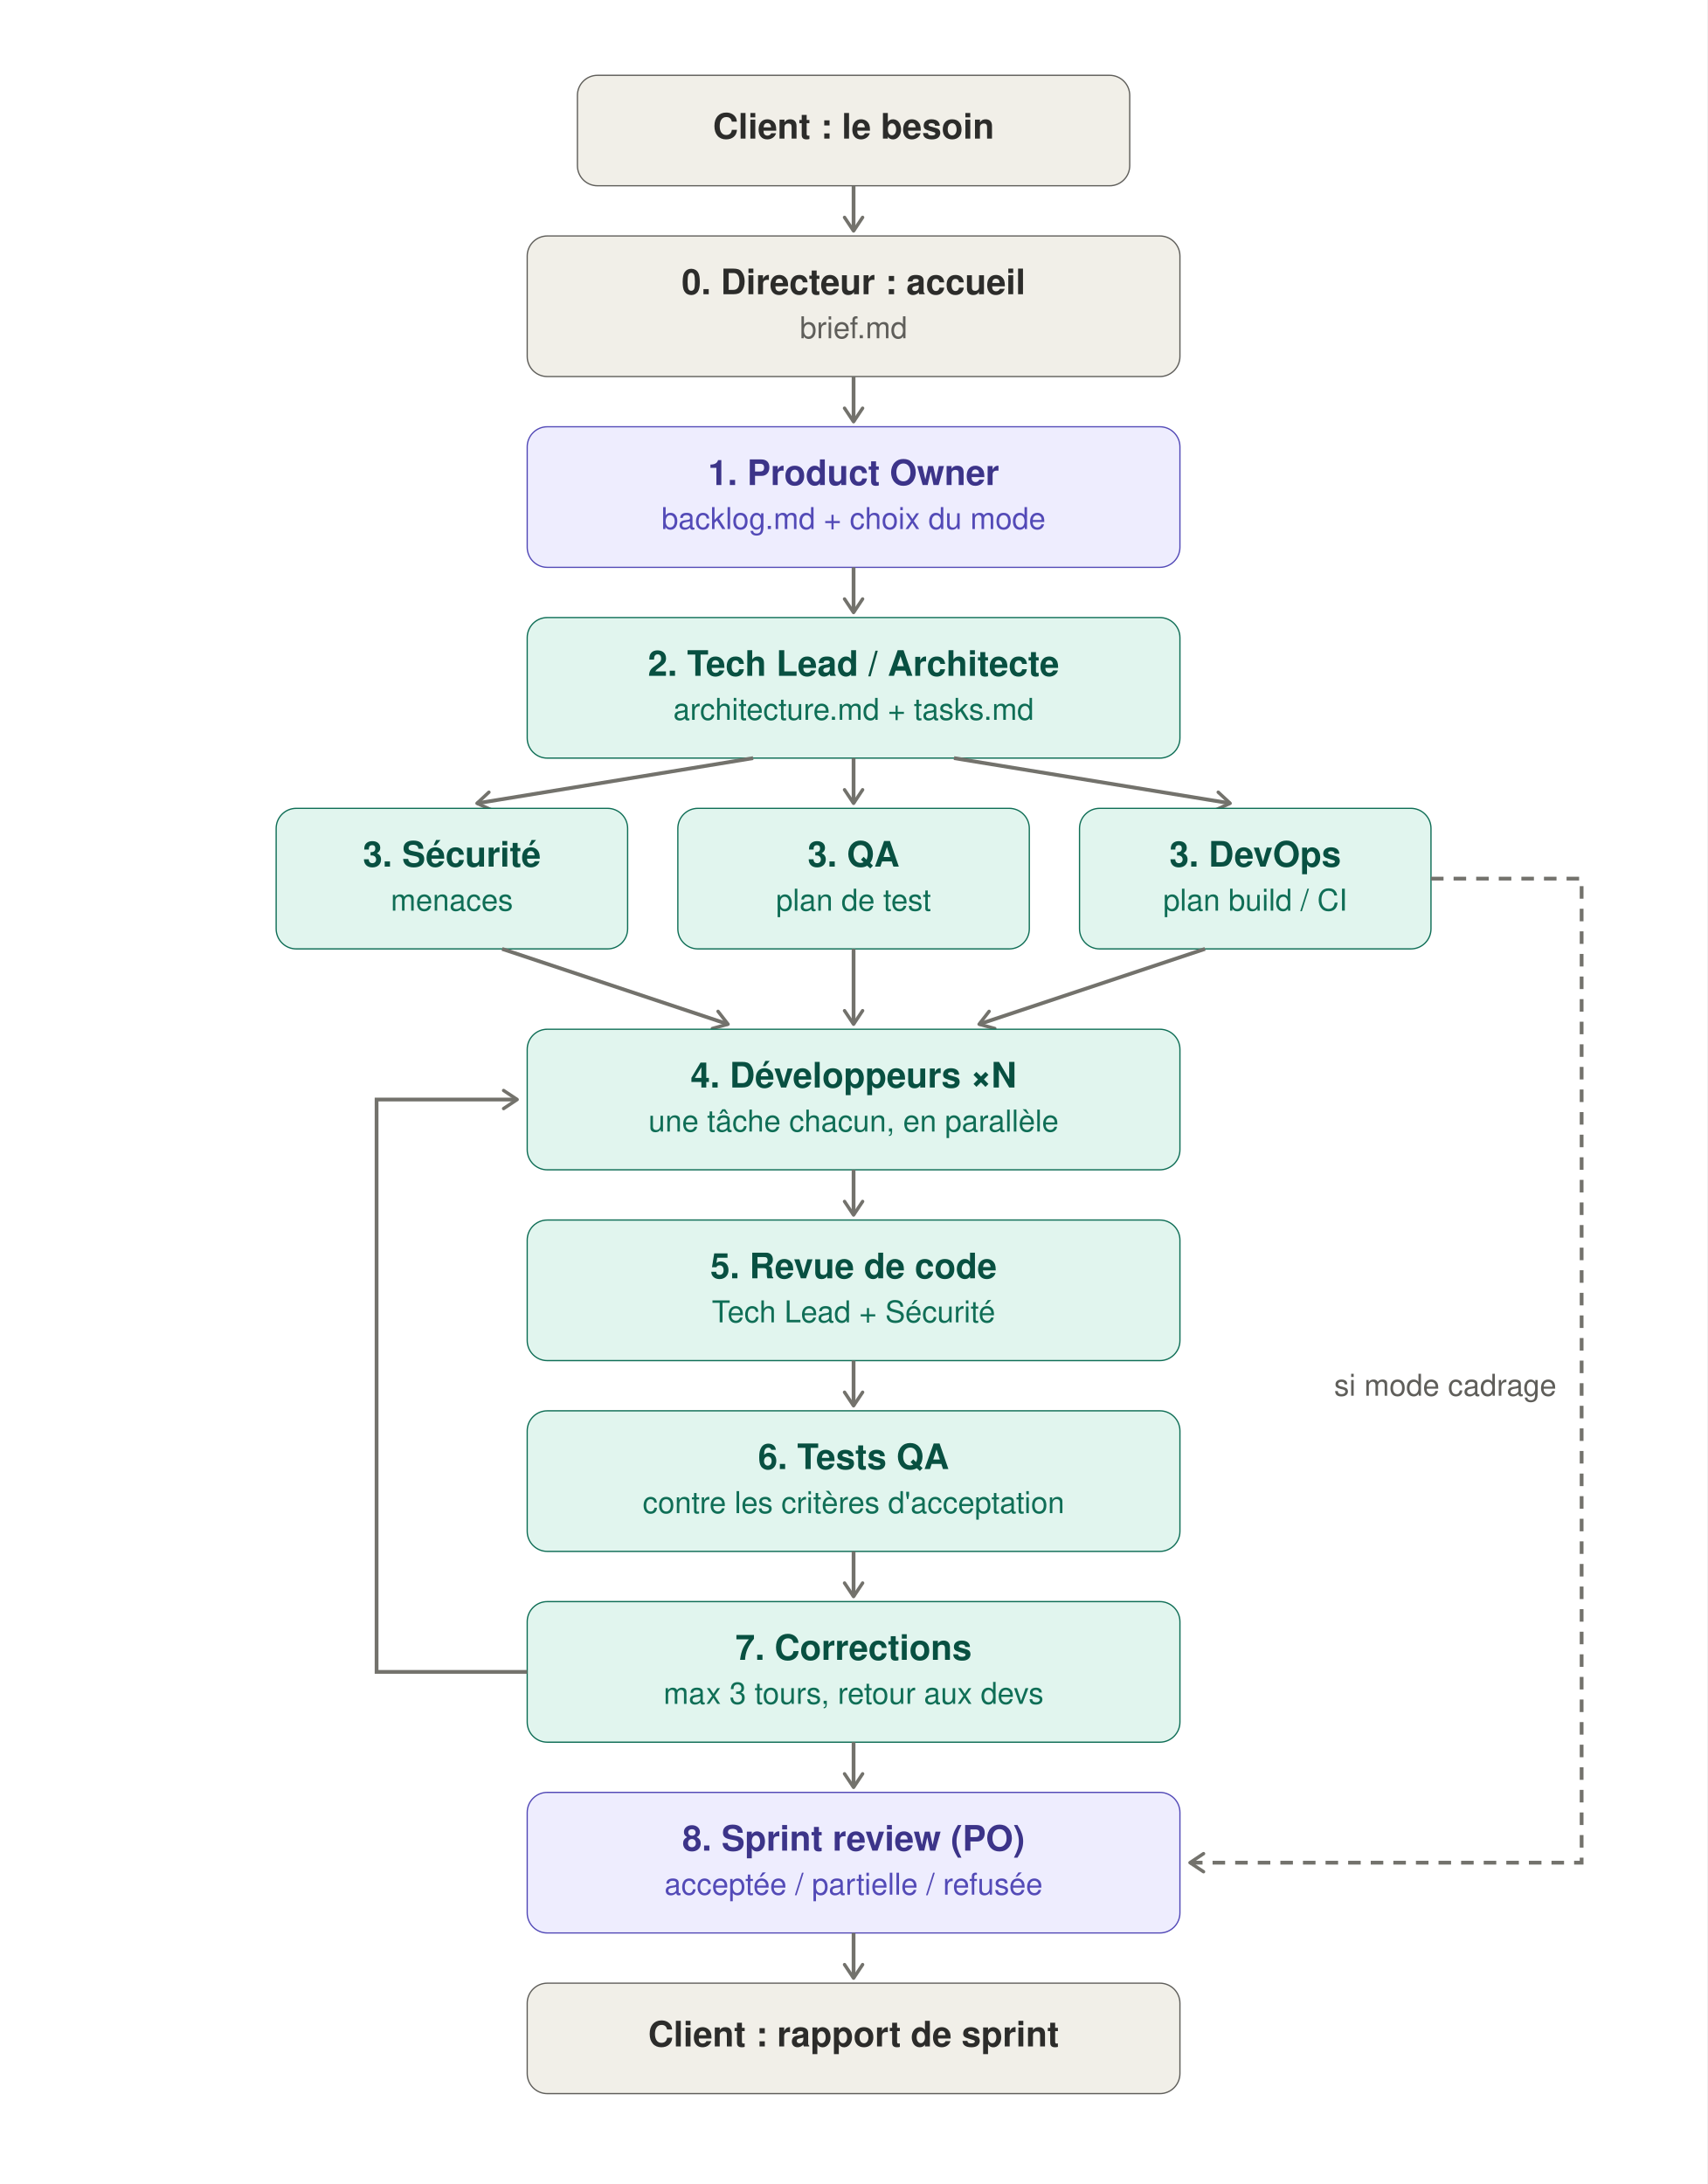
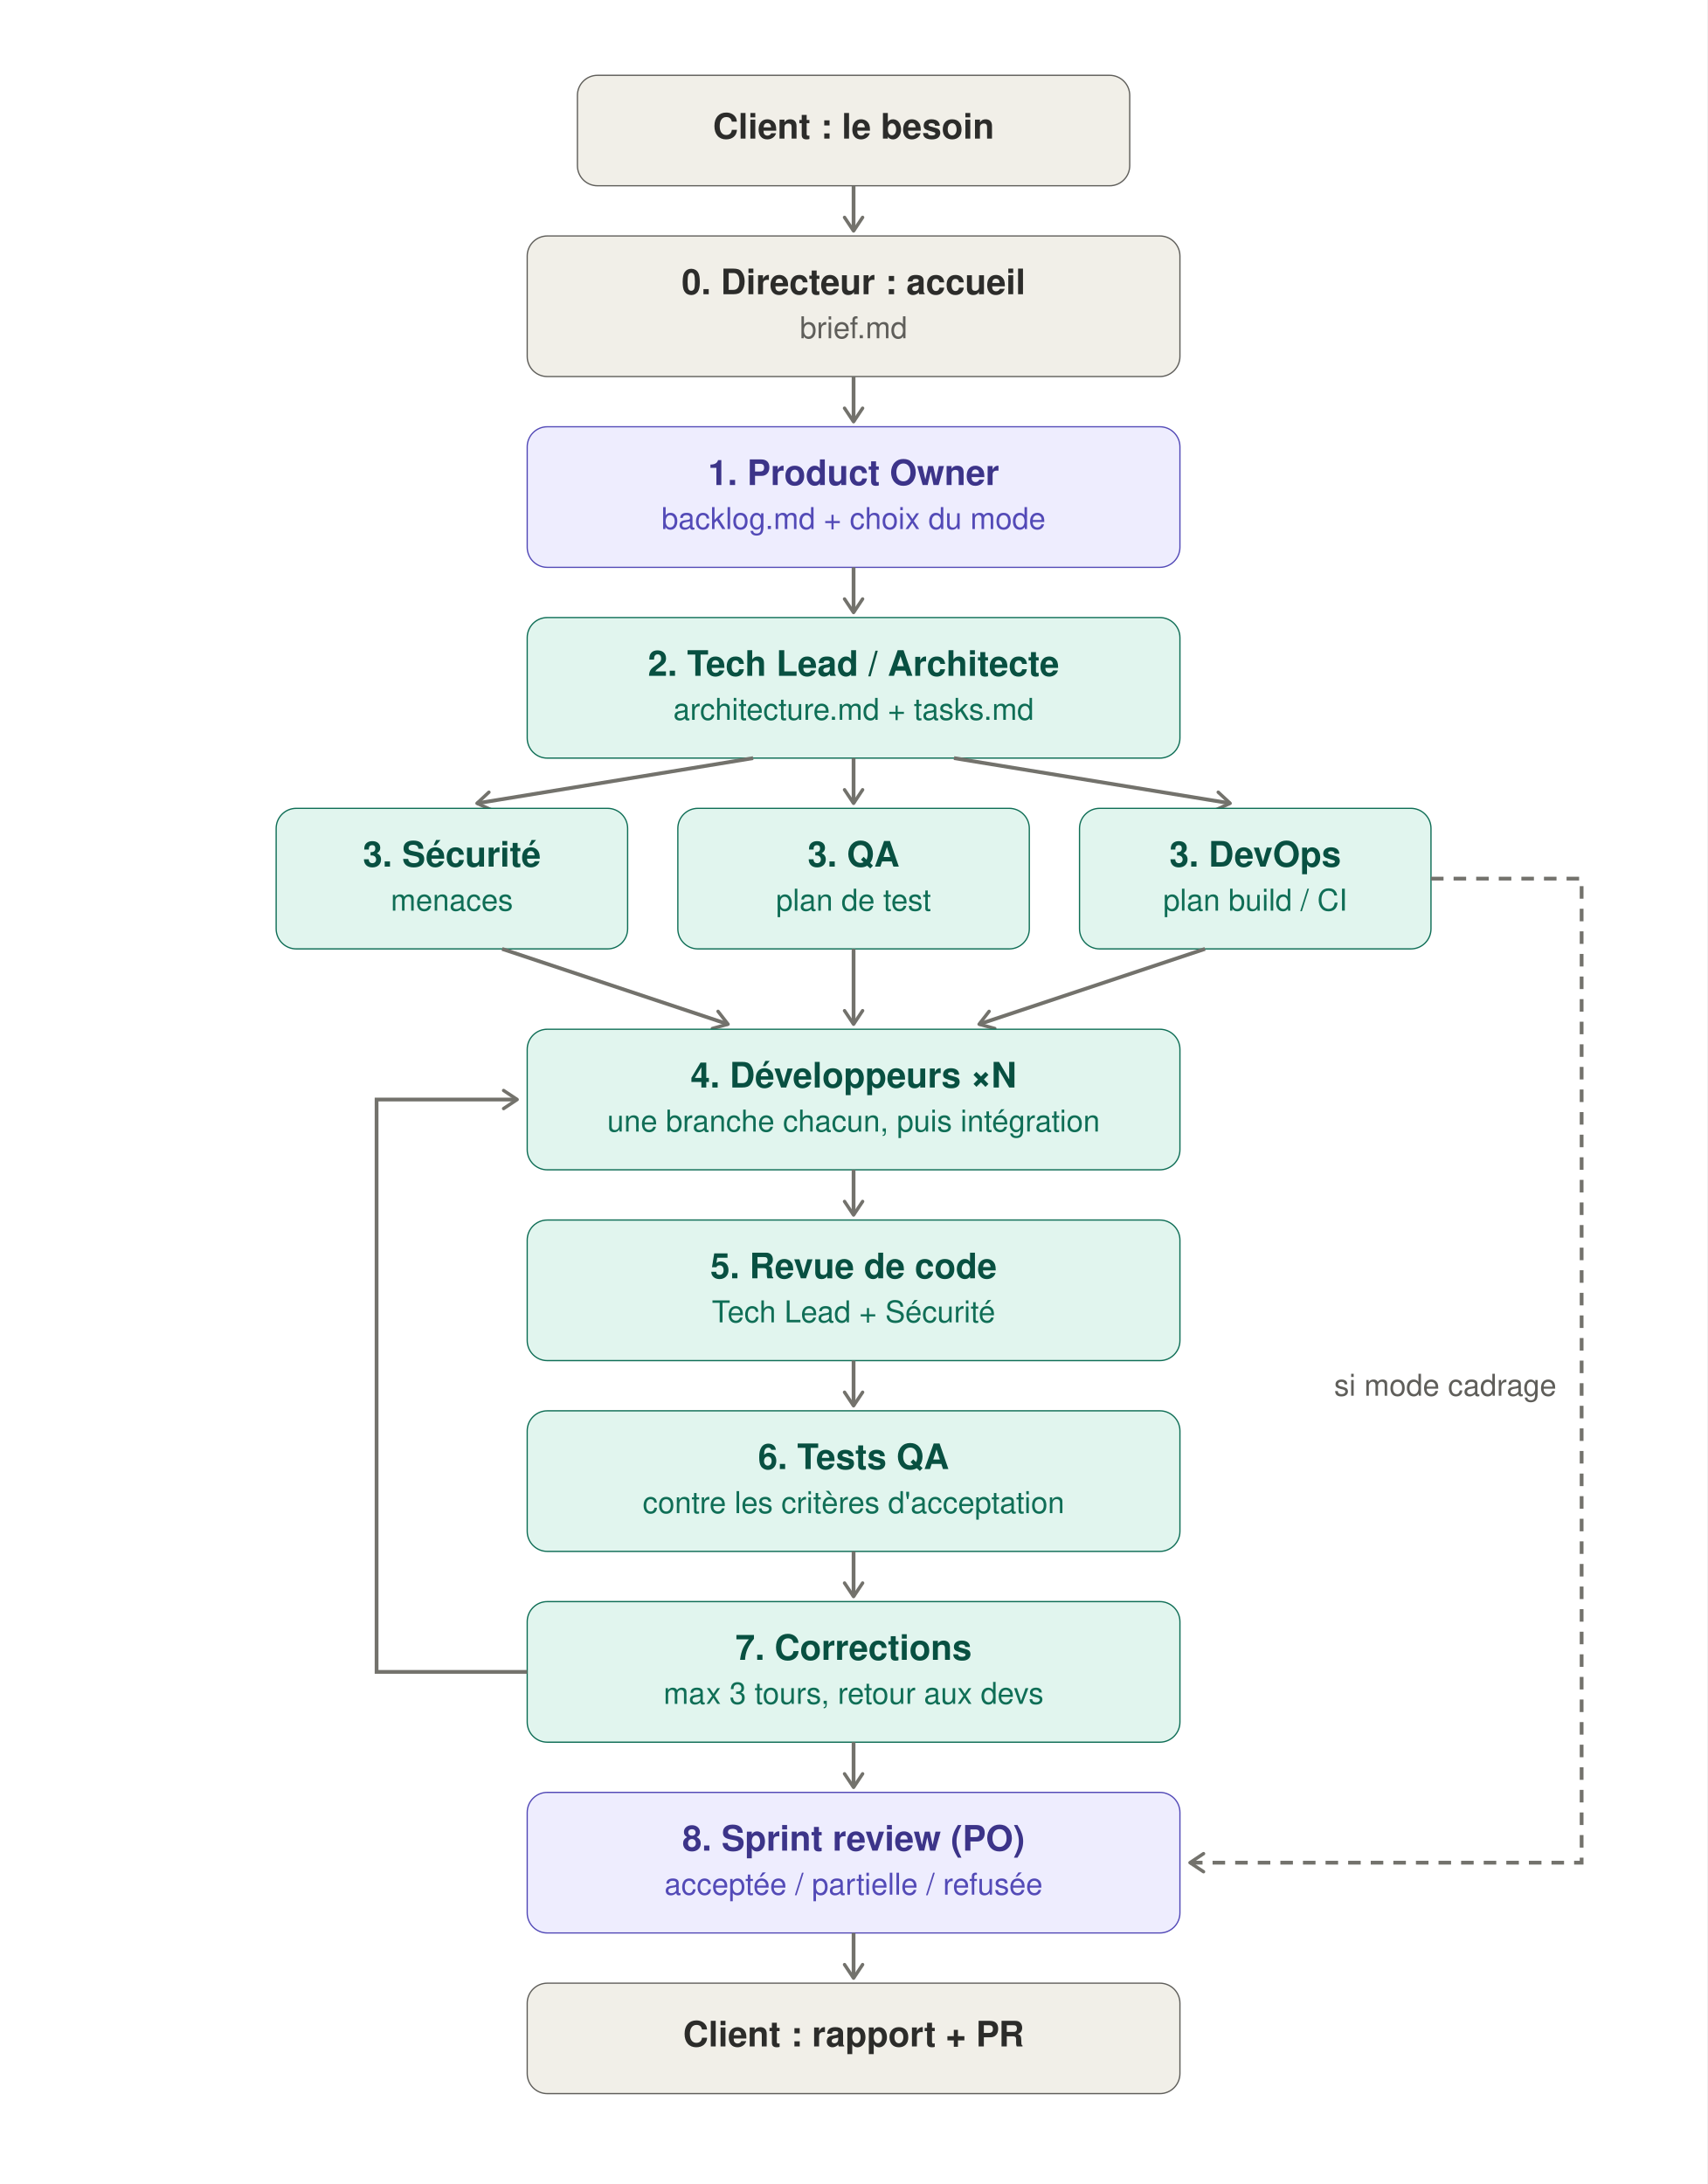
<svg xmlns="http://www.w3.org/2000/svg" width="680" height="870" viewBox="0 0 680 870" role="img">
  <style>
text { font-family: -apple-system, "Segoe UI", Helvetica, Arial, sans-serif; }
.th { font-size: 14px; font-weight: 600; }
.ts { font-size: 12px; }
.gray rect { fill: #F1EFE8; stroke: #5F5E5A; } .gray .th { fill: #2C2C2A; } .gray .ts { fill: #5F5E5A; }
.purple rect { fill: #EEEDFE; stroke: #534AB7; } .purple .th { fill: #3C3489; } .purple .ts { fill: #534AB7; }
.teal rect { fill: #E1F5EE; stroke: #0F6E56; } .teal .th { fill: #085041; } .teal .ts { fill: #0F6E56; }
.arr { stroke: #73726c; stroke-width: 1.5; fill: none; }
.lbl { fill: #5F5E5A; }
</style>
  <defs>
    <marker id="arrow" viewBox="0 0 10 10" refX="8" refY="5" markerWidth="6" markerHeight="6" orient="auto-start-reverse">
      <path d="M2 1L8 5L2 9" fill="none" stroke="#73726c" stroke-width="1.5" stroke-linecap="round" stroke-linejoin="round" />
    </marker>
  </defs>
  <rect x="0" y="0" width="680" height="870" fill="#FFFFFF" />
  <g class="gray">
    <rect x="230" y="30" width="220" height="44" rx="8" stroke-width="0.5" />
    <text class="th" x="340" y="52" text-anchor="middle" dominant-baseline="central">Client : le besoin</text>
  </g>
  <line x1="340" y1="74" x2="340" y2="92" class="arr" marker-end="url(#arrow)" />
  <g class="gray">
    <rect x="210" y="94" width="260" height="56" rx="8" stroke-width="0.5" />
    <text class="th" x="340" y="114" text-anchor="middle" dominant-baseline="central">0. Directeur : accueil</text>
    <text class="ts" x="340" y="132" text-anchor="middle" dominant-baseline="central">brief.md</text>
  </g>
  <line x1="340" y1="150" x2="340" y2="168" class="arr" marker-end="url(#arrow)" />
  <g class="purple">
    <rect x="210" y="170" width="260" height="56" rx="8" stroke-width="0.5" />
    <text class="th" x="340" y="190" text-anchor="middle" dominant-baseline="central">1. Product Owner</text>
    <text class="ts" x="340" y="208" text-anchor="middle" dominant-baseline="central">backlog.md + choix du mode</text>
  </g>
  <line x1="340" y1="226" x2="340" y2="244" class="arr" marker-end="url(#arrow)" />
  <g class="teal">
    <rect x="210" y="246" width="260" height="56" rx="8" stroke-width="0.5" />
    <text class="th" x="340" y="266" text-anchor="middle" dominant-baseline="central">2. Tech Lead / Architecte</text>
    <text class="ts" x="340" y="284" text-anchor="middle" dominant-baseline="central">architecture.md + tasks.md</text>
  </g>
  <line x1="300" y1="302" x2="190" y2="320" class="arr" marker-end="url(#arrow)" />
  <line x1="340" y1="302" x2="340" y2="320" class="arr" marker-end="url(#arrow)" />
  <line x1="380" y1="302" x2="490" y2="320" class="arr" marker-end="url(#arrow)" />
  <g class="teal">
    <rect x="110" y="322" width="140" height="56" rx="8" stroke-width="0.5" />
    <text class="th" x="180" y="342" text-anchor="middle" dominant-baseline="central">3. Sécurité</text>
    <text class="ts" x="180" y="360" text-anchor="middle" dominant-baseline="central">menaces</text>
  </g>
  <g class="teal">
    <rect x="270" y="322" width="140" height="56" rx="8" stroke-width="0.5" />
    <text class="th" x="340" y="342" text-anchor="middle" dominant-baseline="central">3. QA</text>
    <text class="ts" x="340" y="360" text-anchor="middle" dominant-baseline="central">plan de test</text>
  </g>
  <g class="teal">
    <rect x="430" y="322" width="140" height="56" rx="8" stroke-width="0.5" />
    <text class="th" x="500" y="342" text-anchor="middle" dominant-baseline="central">3. DevOps</text>
    <text class="ts" x="500" y="360" text-anchor="middle" dominant-baseline="central">plan build / CI</text>
  </g>
  <line x1="200" y1="378" x2="290" y2="408" class="arr" marker-end="url(#arrow)" />
  <line x1="340" y1="378" x2="340" y2="408" class="arr" marker-end="url(#arrow)" />
  <line x1="480" y1="378" x2="390" y2="408" class="arr" marker-end="url(#arrow)" />
  <g class="teal">
    <rect x="210" y="410" width="260" height="56" rx="8" stroke-width="0.5" />
    <text class="th" x="340" y="430" text-anchor="middle" dominant-baseline="central">4. Développeurs ×N</text>
-     <text class="ts" x="340" y="448" text-anchor="middle" dominant-baseline="central">une tâche chacun, en parallèle</text>
+     <text class="ts" x="340" y="448" text-anchor="middle" dominant-baseline="central">une branche chacun, puis intégration</text>
  </g>
  <line x1="340" y1="466" x2="340" y2="484" class="arr" marker-end="url(#arrow)" />
  <g class="teal">
    <rect x="210" y="486" width="260" height="56" rx="8" stroke-width="0.5" />
    <text class="th" x="340" y="506" text-anchor="middle" dominant-baseline="central">5. Revue de code</text>
    <text class="ts" x="340" y="524" text-anchor="middle" dominant-baseline="central">Tech Lead + Sécurité</text>
  </g>
  <line x1="340" y1="542" x2="340" y2="560" class="arr" marker-end="url(#arrow)" />
  <g class="teal">
    <rect x="210" y="562" width="260" height="56" rx="8" stroke-width="0.5" />
    <text class="th" x="340" y="582" text-anchor="middle" dominant-baseline="central">6. Tests QA</text>
    <text class="ts" x="340" y="600" text-anchor="middle" dominant-baseline="central">contre les critères d'acceptation</text>
  </g>
  <line x1="340" y1="618" x2="340" y2="636" class="arr" marker-end="url(#arrow)" />
  <g class="teal">
    <rect x="210" y="638" width="260" height="56" rx="8" stroke-width="0.5" />
    <text class="th" x="340" y="658" text-anchor="middle" dominant-baseline="central">7. Corrections</text>
    <text class="ts" x="340" y="676" text-anchor="middle" dominant-baseline="central">max 3 tours, retour aux devs</text>
  </g>
  <path d="M210 666 L150 666 L150 438 L206 438" class="arr" marker-end="url(#arrow)" />
  <line x1="340" y1="694" x2="340" y2="712" class="arr" marker-end="url(#arrow)" />
  <g class="purple">
    <rect x="210" y="714" width="260" height="56" rx="8" stroke-width="0.5" />
    <text class="th" x="340" y="734" text-anchor="middle" dominant-baseline="central">8. Sprint review (PO)</text>
    <text class="ts" x="340" y="752" text-anchor="middle" dominant-baseline="central">acceptée / partielle / refusée</text>
  </g>
  <line x1="340" y1="770" x2="340" y2="788" class="arr" marker-end="url(#arrow)" />
  <g class="gray">
    <rect x="210" y="790" width="260" height="44" rx="8" stroke-width="0.5" />
-     <text class="th" x="340" y="812" text-anchor="middle" dominant-baseline="central">Client : rapport de sprint</text>
+     <text class="th" x="340" y="812" text-anchor="middle" dominant-baseline="central">Client : rapport + PR</text>
  </g>
  <path d="M570 350 L630 350 L630 742 L474 742" class="arr" stroke-dasharray="5 4" marker-end="url(#arrow)" />
  <text class="ts lbl" x="620" y="556" text-anchor="end">si mode cadrage</text>
</svg>
